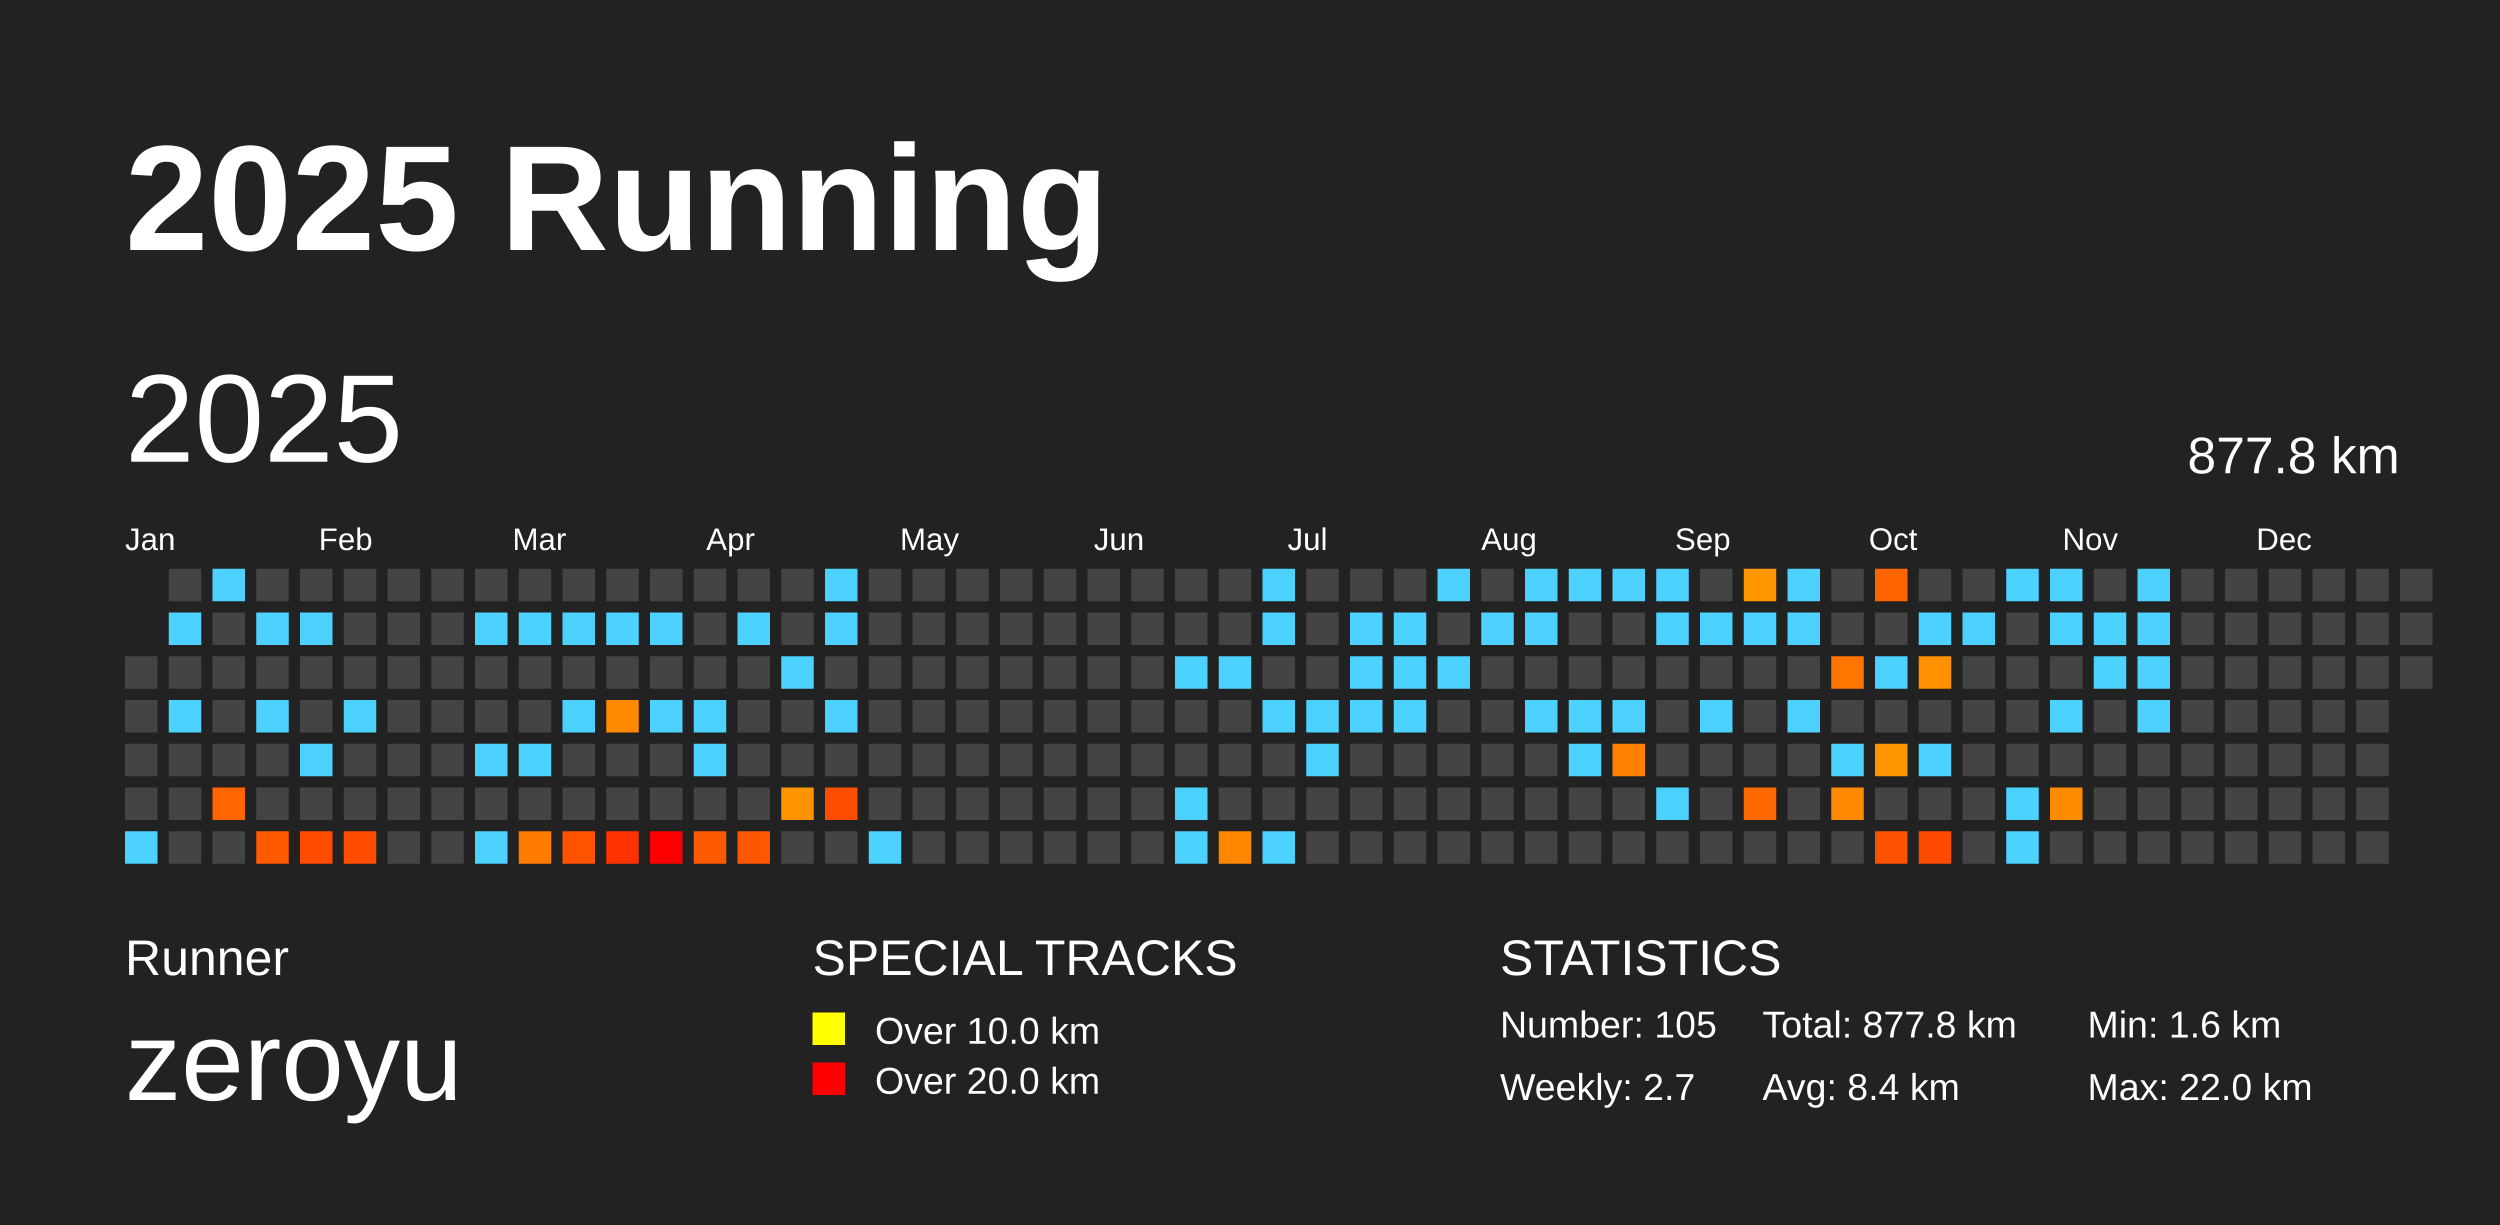
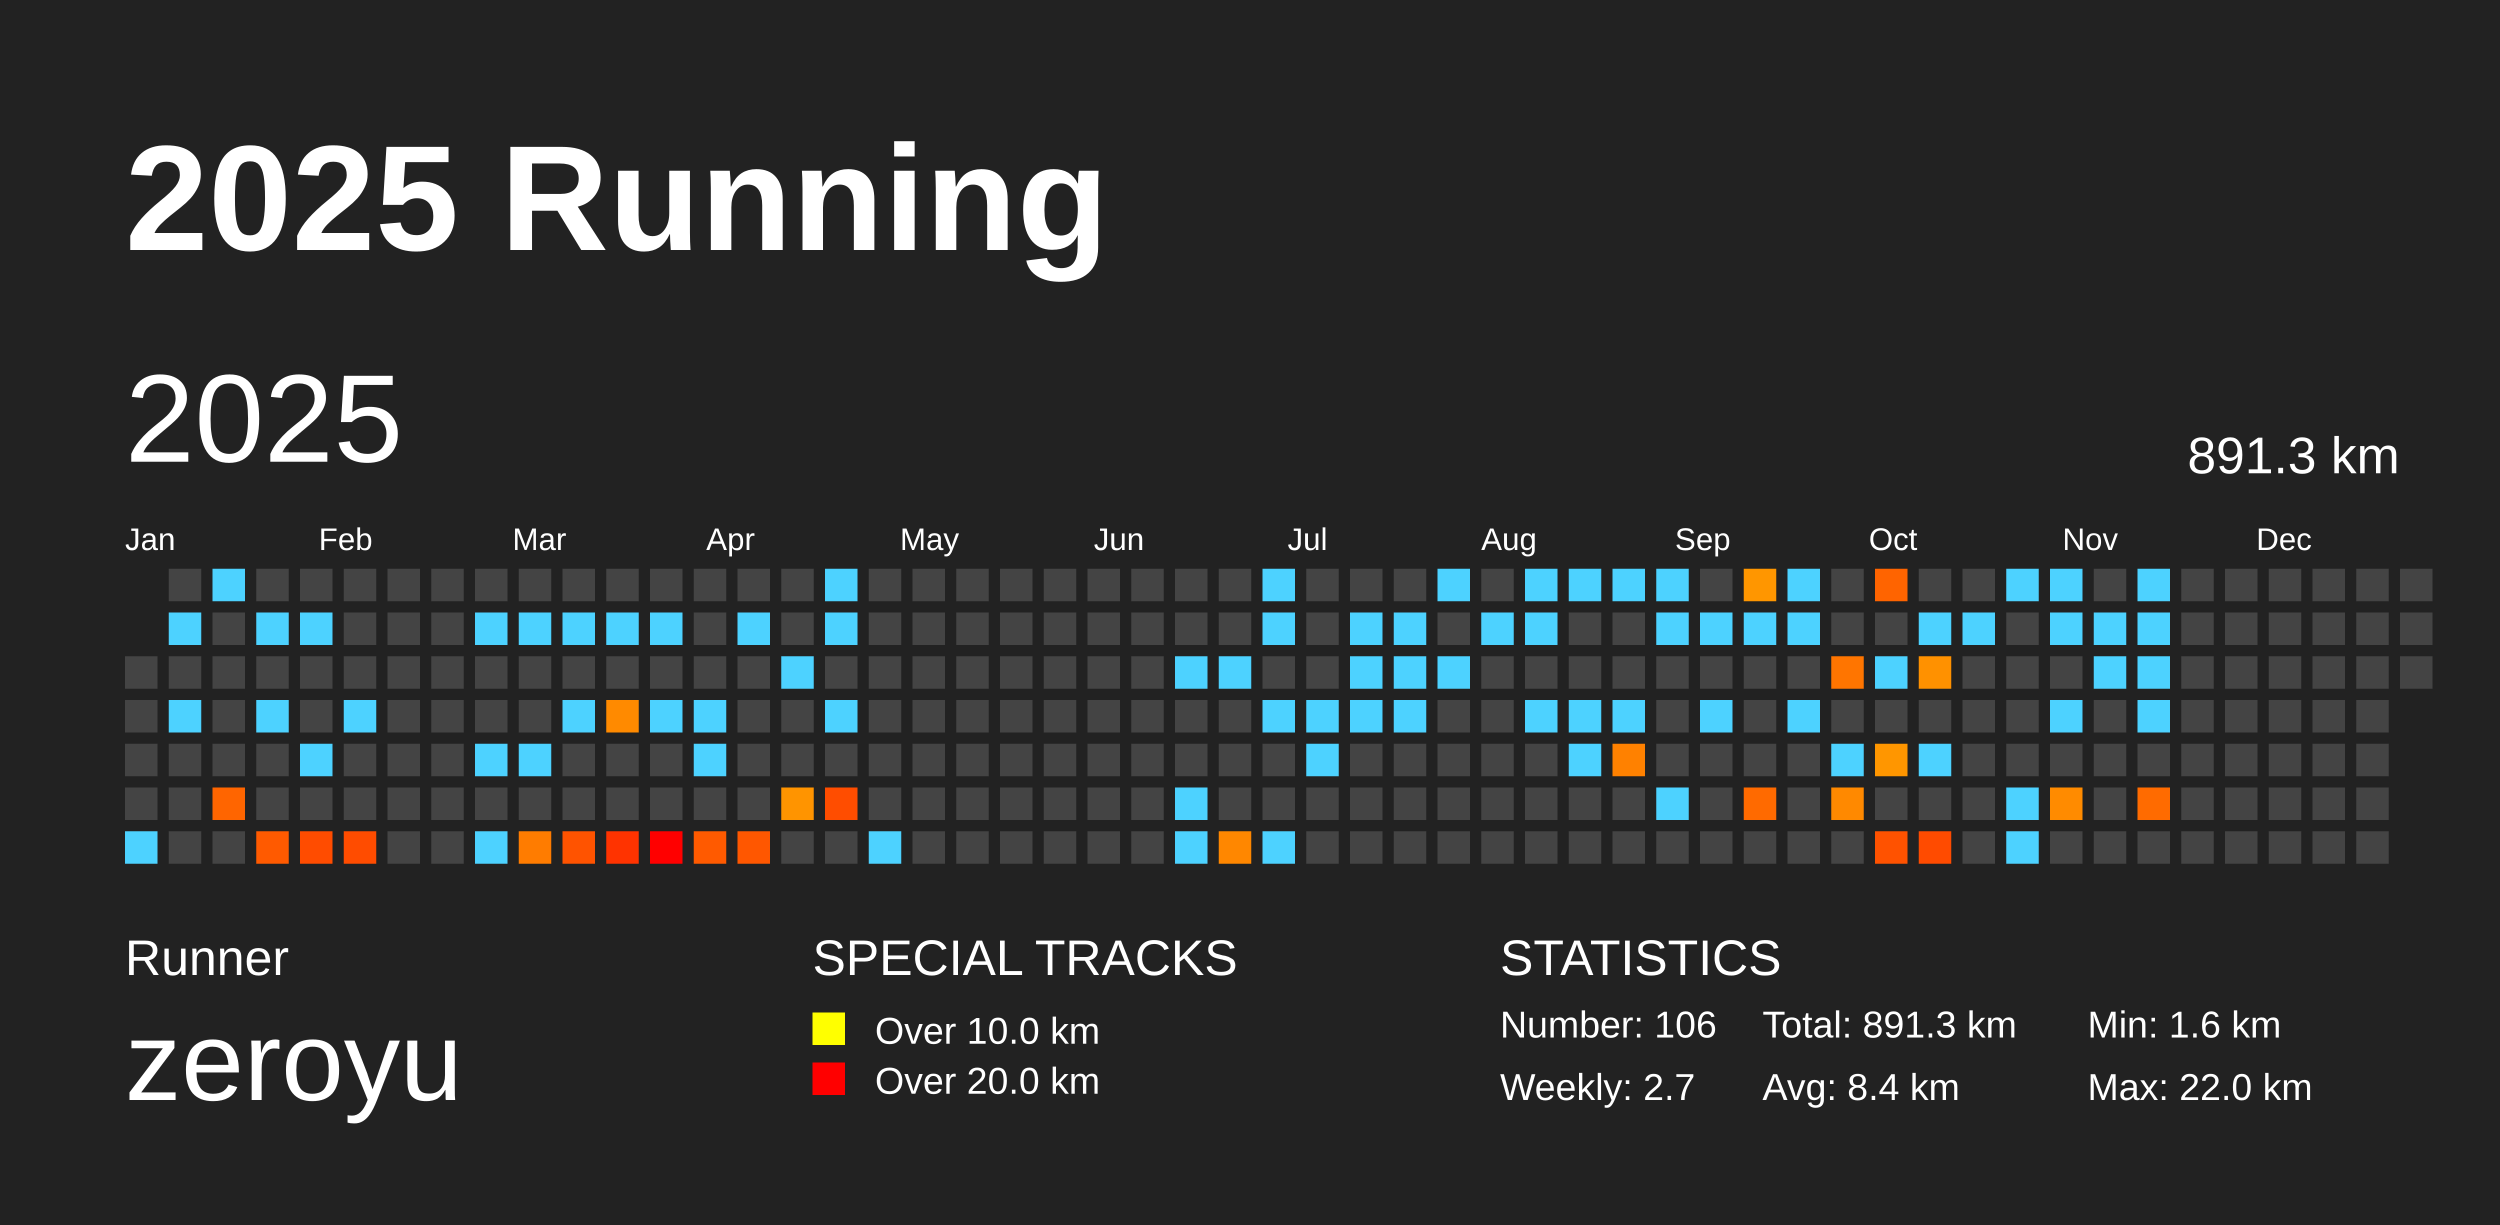
<svg xmlns="http://www.w3.org/2000/svg" baseProfile="full" height="98mm" version="1.1" viewBox="0,0,200,98" width="200mm">
  <defs />
  <rect fill="#222222" height="98" width="200" x="0" y="0" />
  <text fill="#FFFFFF" style="font-size:12px; font-family:Arial; font-weight:bold;" x="10" y="20">2025 Running</text>
  <text fill="#FFFFFF" style="font-size:4px; font-family:Arial" x="10" y="78">Runner</text>
  <text fill="#FFFFFF" style="font-size:9px; font-family:Arial" x="10" y="88">zeroyu</text>
  <text fill="#FFFFFF" style="font-size:4px; font-family:Arial" x="65" y="78">SPECIAL TRACKS</text>
  <rect fill="yellow" height="2.6" width="2.6" x="65" y="81" />
  <text fill="#FFFFFF" style="font-size:3px; font-family:Arial" x="70" y="83.5">Over 10.0 km</text>
  <rect fill="red" height="2.6" width="2.6" x="65" y="85" />
  <text fill="#FFFFFF" style="font-size:3px; font-family:Arial" x="70" y="87.5">Over 20.0 km</text>
  <text fill="#FFFFFF" style="font-size:4px; font-family:Arial" x="120" y="78">STATISTICS</text>
-   <text fill="#FFFFFF" style="font-size:3px; font-family:Arial" x="120" y="83">Number: 105</text>
+   <text fill="#FFFFFF" style="font-size:3px; font-family:Arial" x="120" y="83">Number: 106</text>
  <text fill="#FFFFFF" style="font-size:3px; font-family:Arial" x="120" y="88">Weekly: 2.7</text>
-   <text fill="#FFFFFF" style="font-size:3px; font-family:Arial" x="141" y="83">Total: 877.8 km</text>
+   <text fill="#FFFFFF" style="font-size:3px; font-family:Arial" x="141" y="83">Total: 891.3 km</text>
  <text fill="#FFFFFF" style="font-size:3px; font-family:Arial" x="141" y="88">Avg: 8.4 km</text>
  <text fill="#FFFFFF" style="font-size:3px; font-family:Arial" x="167" y="83">Min: 1.6 km</text>
  <text fill="#FFFFFF" style="font-size:3px; font-family:Arial" x="167" y="88">Max: 22.0 km</text>
  <text dominant-baseline="hanging" fill="#FFFFFF" style="font-size:10.0px; font-family:Arial;" x="10" y="30">2025</text>
-   <text dominant-baseline="hanging" fill="#FFFFFF" style="font-size:4.125px; font-family:Arial;" x="175" y="35">877.8 km</text>
+   <text dominant-baseline="hanging" fill="#FFFFFF" style="font-size:4.125px; font-family:Arial;" x="175" y="35">891.3 km</text>
  <text fill="#FFFFFF" style="font-size:2.5px; font-family:Arial" x="10.0" y="44">Jan</text>
  <text fill="#FFFFFF" style="font-size:2.5px; font-family:Arial" x="25.5" y="44">Feb</text>
  <text fill="#FFFFFF" style="font-size:2.5px; font-family:Arial" x="41.0" y="44">Mar</text>
  <text fill="#FFFFFF" style="font-size:2.5px; font-family:Arial" x="56.5" y="44">Apr</text>
  <text fill="#FFFFFF" style="font-size:2.5px; font-family:Arial" x="72.0" y="44">May</text>
  <text fill="#FFFFFF" style="font-size:2.5px; font-family:Arial" x="87.5" y="44">Jun</text>
  <text fill="#FFFFFF" style="font-size:2.5px; font-family:Arial" x="103.0" y="44">Jul</text>
  <text fill="#FFFFFF" style="font-size:2.5px; font-family:Arial" x="118.5" y="44">Aug</text>
  <text fill="#FFFFFF" style="font-size:2.5px; font-family:Arial" x="134.0" y="44">Sep</text>
  <text fill="#FFFFFF" style="font-size:2.5px; font-family:Arial" x="149.5" y="44">Oct</text>
  <text fill="#FFFFFF" style="font-size:2.5px; font-family:Arial" x="165.0" y="44">Nov</text>
  <text fill="#FFFFFF" style="font-size:2.5px; font-family:Arial" x="180.5" y="44">Dec</text>
  <rect fill="#444444" height="2.6" width="2.6" x="10.0" y="52.5" />
  <rect fill="#444444" height="2.6" width="2.6" x="10.0" y="56.0" />
  <rect fill="#444444" height="2.6" width="2.6" x="10.0" y="59.5" />
  <rect fill="#444444" height="2.6" width="2.6" x="10.0" y="63.0" />
  <rect fill="#4dd2ff" height="2.6" width="2.6" x="10.0" y="66.5" />
  <rect fill="#444444" height="2.6" width="2.6" x="13.5" y="45.5" />
  <rect fill="#4dd2ff" height="2.6" width="2.6" x="13.5" y="49.0" />
  <rect fill="#444444" height="2.6" width="2.6" x="13.5" y="52.5" />
  <rect fill="#4dd2ff" height="2.6" width="2.6" x="13.5" y="56.0" />
  <rect fill="#444444" height="2.6" width="2.6" x="13.5" y="59.5" />
  <rect fill="#444444" height="2.6" width="2.6" x="13.5" y="63.0" />
  <rect fill="#444444" height="2.6" width="2.6" x="13.5" y="66.5" />
  <rect fill="#4dd2ff" height="2.6" width="2.6" x="17.0" y="45.5" />
  <rect fill="#444444" height="2.6" width="2.6" x="17.0" y="49.0" />
  <rect fill="#444444" height="2.6" width="2.6" x="17.0" y="52.5" />
  <rect fill="#444444" height="2.6" width="2.6" x="17.0" y="56.0" />
  <rect fill="#444444" height="2.6" width="2.6" x="17.0" y="59.5" />
  <rect fill="#ff6500" height="2.6" width="2.6" x="17.0" y="63.0" />
  <rect fill="#444444" height="2.6" width="2.6" x="17.0" y="66.5" />
  <rect fill="#444444" height="2.6" width="2.6" x="20.5" y="45.5" />
  <rect fill="#4dd2ff" height="2.6" width="2.6" x="20.5" y="49.0" />
  <rect fill="#444444" height="2.6" width="2.6" x="20.5" y="52.5" />
  <rect fill="#4dd2ff" height="2.6" width="2.6" x="20.5" y="56.0" />
  <rect fill="#444444" height="2.6" width="2.6" x="20.5" y="59.5" />
  <rect fill="#444444" height="2.6" width="2.6" x="20.5" y="63.0" />
  <rect fill="#ff5a00" height="2.6" width="2.6" x="20.5" y="66.5" />
  <rect fill="#444444" height="2.6" width="2.6" x="24.0" y="45.5" />
  <rect fill="#4dd2ff" height="2.6" width="2.6" x="24.0" y="49.0" />
  <rect fill="#444444" height="2.6" width="2.6" x="24.0" y="52.5" />
  <rect fill="#444444" height="2.6" width="2.6" x="24.0" y="56.0" />
  <rect fill="#4dd2ff" height="2.6" width="2.6" x="24.0" y="59.5" />
  <rect fill="#444444" height="2.6" width="2.6" x="24.0" y="63.0" />
  <rect fill="#ff4c00" height="2.6" width="2.6" x="24.0" y="66.5" />
  <rect fill="#444444" height="2.6" width="2.6" x="27.5" y="45.5" />
  <rect fill="#444444" height="2.6" width="2.6" x="27.5" y="49.0" />
  <rect fill="#444444" height="2.6" width="2.6" x="27.5" y="52.5" />
  <rect fill="#4dd2ff" height="2.6" width="2.6" x="27.5" y="56.0" />
  <rect fill="#444444" height="2.6" width="2.6" x="27.5" y="59.5" />
  <rect fill="#444444" height="2.6" width="2.6" x="27.5" y="63.0" />
  <rect fill="#ff4c00" height="2.6" width="2.6" x="27.5" y="66.5" />
  <rect fill="#444444" height="2.6" width="2.6" x="31.0" y="45.5" />
  <rect fill="#444444" height="2.6" width="2.6" x="31.0" y="49.0" />
  <rect fill="#444444" height="2.6" width="2.6" x="31.0" y="52.5" />
  <rect fill="#444444" height="2.6" width="2.6" x="31.0" y="56.0" />
  <rect fill="#444444" height="2.6" width="2.6" x="31.0" y="59.5" />
  <rect fill="#444444" height="2.6" width="2.6" x="31.0" y="63.0" />
  <rect fill="#444444" height="2.6" width="2.6" x="31.0" y="66.5" />
  <rect fill="#444444" height="2.6" width="2.6" x="34.5" y="45.5" />
  <rect fill="#444444" height="2.6" width="2.6" x="34.5" y="49.0" />
  <rect fill="#444444" height="2.6" width="2.6" x="34.5" y="52.5" />
  <rect fill="#444444" height="2.6" width="2.6" x="34.5" y="56.0" />
  <rect fill="#444444" height="2.6" width="2.6" x="34.5" y="59.5" />
  <rect fill="#444444" height="2.6" width="2.6" x="34.5" y="63.0" />
  <rect fill="#444444" height="2.6" width="2.6" x="34.5" y="66.5" />
  <rect fill="#444444" height="2.6" width="2.6" x="38.0" y="45.5" />
  <rect fill="#4dd2ff" height="2.6" width="2.6" x="38.0" y="49.0" />
  <rect fill="#444444" height="2.6" width="2.6" x="38.0" y="52.5" />
  <rect fill="#444444" height="2.6" width="2.6" x="38.0" y="56.0" />
  <rect fill="#4dd2ff" height="2.6" width="2.6" x="38.0" y="59.5" />
  <rect fill="#444444" height="2.6" width="2.6" x="38.0" y="63.0" />
  <rect fill="#4dd2ff" height="2.6" width="2.6" x="38.0" y="66.5" />
  <rect fill="#444444" height="2.6" width="2.6" x="41.5" y="45.5" />
  <rect fill="#4dd2ff" height="2.6" width="2.6" x="41.5" y="49.0" />
  <rect fill="#444444" height="2.6" width="2.6" x="41.5" y="52.5" />
  <rect fill="#444444" height="2.6" width="2.6" x="41.5" y="56.0" />
  <rect fill="#4dd2ff" height="2.6" width="2.6" x="41.5" y="59.5" />
  <rect fill="#444444" height="2.6" width="2.6" x="41.5" y="63.0" />
  <rect fill="#ff7c00" height="2.6" width="2.6" x="41.5" y="66.5" />
  <rect fill="#444444" height="2.6" width="2.6" x="45.0" y="45.5" />
  <rect fill="#4dd2ff" height="2.6" width="2.6" x="45.0" y="49.0" />
  <rect fill="#444444" height="2.6" width="2.6" x="45.0" y="52.5" />
  <rect fill="#4dd2ff" height="2.6" width="2.6" x="45.0" y="56.0" />
  <rect fill="#444444" height="2.6" width="2.6" x="45.0" y="59.5" />
  <rect fill="#444444" height="2.6" width="2.6" x="45.0" y="63.0" />
  <rect fill="#ff5300" height="2.6" width="2.6" x="45.0" y="66.5" />
  <rect fill="#444444" height="2.6" width="2.6" x="48.5" y="45.5" />
  <rect fill="#4dd2ff" height="2.6" width="2.6" x="48.5" y="49.0" />
  <rect fill="#444444" height="2.6" width="2.6" x="48.5" y="52.5" />
  <rect fill="#ff8a00" height="2.6" width="2.6" x="48.5" y="56.0" />
  <rect fill="#444444" height="2.6" width="2.6" x="48.5" y="59.5" />
  <rect fill="#444444" height="2.6" width="2.6" x="48.5" y="63.0" />
  <rect fill="#ff3300" height="2.6" width="2.6" x="48.5" y="66.5" />
  <rect fill="#444444" height="2.6" width="2.6" x="52.0" y="45.5" />
  <rect fill="#4dd2ff" height="2.6" width="2.6" x="52.0" y="49.0" />
  <rect fill="#444444" height="2.6" width="2.6" x="52.0" y="52.5" />
  <rect fill="#4dd2ff" height="2.6" width="2.6" x="52.0" y="56.0" />
  <rect fill="#444444" height="2.6" width="2.6" x="52.0" y="59.5" />
  <rect fill="#444444" height="2.6" width="2.6" x="52.0" y="63.0" />
  <rect fill="red" height="2.6" width="2.6" x="52.0" y="66.5" />
  <rect fill="#444444" height="2.6" width="2.6" x="55.5" y="45.5" />
  <rect fill="#444444" height="2.6" width="2.6" x="55.5" y="49.0" />
  <rect fill="#444444" height="2.6" width="2.6" x="55.5" y="52.5" />
  <rect fill="#4dd2ff" height="2.6" width="2.6" x="55.5" y="56.0" />
  <rect fill="#4dd2ff" height="2.6" width="2.6" x="55.5" y="59.5" />
  <rect fill="#444444" height="2.6" width="2.6" x="55.5" y="63.0" />
  <rect fill="#ff5a00" height="2.6" width="2.6" x="55.5" y="66.5" />
  <rect fill="#444444" height="2.6" width="2.6" x="59.0" y="45.5" />
  <rect fill="#4dd2ff" height="2.6" width="2.6" x="59.0" y="49.0" />
  <rect fill="#444444" height="2.6" width="2.6" x="59.0" y="52.5" />
  <rect fill="#444444" height="2.6" width="2.6" x="59.0" y="56.0" />
  <rect fill="#444444" height="2.6" width="2.6" x="59.0" y="59.5" />
  <rect fill="#444444" height="2.6" width="2.6" x="59.0" y="63.0" />
  <rect fill="#ff5700" height="2.6" width="2.6" x="59.0" y="66.5" />
  <rect fill="#444444" height="2.6" width="2.6" x="62.5" y="45.5" />
  <rect fill="#444444" height="2.6" width="2.6" x="62.5" y="49.0" />
  <rect fill="#4dd2ff" height="2.6" width="2.6" x="62.5" y="52.5" />
  <rect fill="#444444" height="2.6" width="2.6" x="62.5" y="56.0" />
  <rect fill="#444444" height="2.6" width="2.6" x="62.5" y="59.5" />
  <rect fill="#ff9400" height="2.6" width="2.6" x="62.5" y="63.0" />
  <rect fill="#444444" height="2.6" width="2.6" x="62.5" y="66.5" />
  <rect fill="#4dd2ff" height="2.6" width="2.6" x="66.0" y="45.5" />
  <rect fill="#4dd2ff" height="2.6" width="2.6" x="66.0" y="49.0" />
  <rect fill="#444444" height="2.6" width="2.6" x="66.0" y="52.5" />
  <rect fill="#4dd2ff" height="2.6" width="2.6" x="66.0" y="56.0" />
  <rect fill="#444444" height="2.6" width="2.6" x="66.0" y="59.5" />
  <rect fill="#ff4d00" height="2.6" width="2.6" x="66.0" y="63.0" />
  <rect fill="#444444" height="2.6" width="2.6" x="66.0" y="66.5" />
  <rect fill="#444444" height="2.6" width="2.6" x="69.5" y="45.5" />
  <rect fill="#444444" height="2.6" width="2.6" x="69.5" y="49.0" />
  <rect fill="#444444" height="2.6" width="2.6" x="69.5" y="52.5" />
  <rect fill="#444444" height="2.6" width="2.6" x="69.5" y="56.0" />
  <rect fill="#444444" height="2.6" width="2.6" x="69.5" y="59.5" />
  <rect fill="#444444" height="2.6" width="2.6" x="69.5" y="63.0" />
  <rect fill="#4dd2ff" height="2.6" width="2.6" x="69.5" y="66.5" />
  <rect fill="#444444" height="2.6" width="2.6" x="73.0" y="45.5" />
  <rect fill="#444444" height="2.6" width="2.6" x="73.0" y="49.0" />
  <rect fill="#444444" height="2.6" width="2.6" x="73.0" y="52.5" />
  <rect fill="#444444" height="2.6" width="2.6" x="73.0" y="56.0" />
  <rect fill="#444444" height="2.6" width="2.6" x="73.0" y="59.5" />
  <rect fill="#444444" height="2.6" width="2.6" x="73.0" y="63.0" />
  <rect fill="#444444" height="2.6" width="2.6" x="73.0" y="66.5" />
  <rect fill="#444444" height="2.6" width="2.6" x="76.5" y="45.5" />
  <rect fill="#444444" height="2.6" width="2.6" x="76.5" y="49.0" />
  <rect fill="#444444" height="2.6" width="2.6" x="76.5" y="52.5" />
  <rect fill="#444444" height="2.6" width="2.6" x="76.5" y="56.0" />
  <rect fill="#444444" height="2.6" width="2.6" x="76.5" y="59.5" />
  <rect fill="#444444" height="2.6" width="2.6" x="76.5" y="63.0" />
  <rect fill="#444444" height="2.6" width="2.6" x="76.5" y="66.5" />
  <rect fill="#444444" height="2.6" width="2.6" x="80.0" y="45.5" />
  <rect fill="#444444" height="2.6" width="2.6" x="80.0" y="49.0" />
  <rect fill="#444444" height="2.6" width="2.6" x="80.0" y="52.5" />
  <rect fill="#444444" height="2.6" width="2.6" x="80.0" y="56.0" />
  <rect fill="#444444" height="2.6" width="2.6" x="80.0" y="59.5" />
  <rect fill="#444444" height="2.6" width="2.6" x="80.0" y="63.0" />
  <rect fill="#444444" height="2.6" width="2.6" x="80.0" y="66.5" />
  <rect fill="#444444" height="2.6" width="2.6" x="83.5" y="45.5" />
  <rect fill="#444444" height="2.6" width="2.6" x="83.5" y="49.0" />
  <rect fill="#444444" height="2.6" width="2.6" x="83.5" y="52.5" />
  <rect fill="#444444" height="2.6" width="2.6" x="83.5" y="56.0" />
  <rect fill="#444444" height="2.6" width="2.6" x="83.5" y="59.5" />
  <rect fill="#444444" height="2.6" width="2.6" x="83.5" y="63.0" />
  <rect fill="#444444" height="2.6" width="2.6" x="83.5" y="66.5" />
  <rect fill="#444444" height="2.6" width="2.6" x="87.0" y="45.5" />
  <rect fill="#444444" height="2.6" width="2.6" x="87.0" y="49.0" />
  <rect fill="#444444" height="2.6" width="2.6" x="87.0" y="52.5" />
  <rect fill="#444444" height="2.6" width="2.6" x="87.0" y="56.0" />
  <rect fill="#444444" height="2.6" width="2.6" x="87.0" y="59.5" />
  <rect fill="#444444" height="2.6" width="2.6" x="87.0" y="63.0" />
  <rect fill="#444444" height="2.6" width="2.6" x="87.0" y="66.5" />
  <rect fill="#444444" height="2.6" width="2.6" x="90.5" y="45.5" />
  <rect fill="#444444" height="2.6" width="2.6" x="90.5" y="49.0" />
  <rect fill="#444444" height="2.6" width="2.6" x="90.5" y="52.5" />
  <rect fill="#444444" height="2.6" width="2.6" x="90.5" y="56.0" />
  <rect fill="#444444" height="2.6" width="2.6" x="90.5" y="59.5" />
  <rect fill="#444444" height="2.6" width="2.6" x="90.5" y="63.0" />
  <rect fill="#444444" height="2.6" width="2.6" x="90.5" y="66.5" />
  <rect fill="#444444" height="2.6" width="2.6" x="94.0" y="45.5" />
  <rect fill="#444444" height="2.6" width="2.6" x="94.0" y="49.0" />
  <rect fill="#4dd2ff" height="2.6" width="2.6" x="94.0" y="52.5" />
  <rect fill="#444444" height="2.6" width="2.6" x="94.0" y="56.0" />
  <rect fill="#444444" height="2.6" width="2.6" x="94.0" y="59.5" />
  <rect fill="#4dd2ff" height="2.6" width="2.6" x="94.0" y="63.0" />
  <rect fill="#4dd2ff" height="2.6" width="2.6" x="94.0" y="66.5" />
  <rect fill="#444444" height="2.6" width="2.6" x="97.5" y="45.5" />
  <rect fill="#444444" height="2.6" width="2.6" x="97.5" y="49.0" />
  <rect fill="#4dd2ff" height="2.6" width="2.6" x="97.5" y="52.5" />
  <rect fill="#444444" height="2.6" width="2.6" x="97.5" y="56.0" />
  <rect fill="#444444" height="2.6" width="2.6" x="97.5" y="59.5" />
  <rect fill="#444444" height="2.6" width="2.6" x="97.5" y="63.0" />
  <rect fill="#ff8700" height="2.6" width="2.6" x="97.5" y="66.5" />
  <rect fill="#4dd2ff" height="2.6" width="2.6" x="101.0" y="45.5" />
  <rect fill="#4dd2ff" height="2.6" width="2.6" x="101.0" y="49.0" />
  <rect fill="#444444" height="2.6" width="2.6" x="101.0" y="52.5" />
  <rect fill="#4dd2ff" height="2.6" width="2.6" x="101.0" y="56.0" />
  <rect fill="#444444" height="2.6" width="2.6" x="101.0" y="59.5" />
  <rect fill="#444444" height="2.6" width="2.6" x="101.0" y="63.0" />
  <rect fill="#4dd2ff" height="2.6" width="2.6" x="101.0" y="66.5" />
  <rect fill="#444444" height="2.6" width="2.6" x="104.5" y="45.5" />
  <rect fill="#444444" height="2.6" width="2.6" x="104.5" y="49.0" />
  <rect fill="#444444" height="2.6" width="2.6" x="104.5" y="52.5" />
  <rect fill="#4dd2ff" height="2.6" width="2.6" x="104.5" y="56.0" />
  <rect fill="#4dd2ff" height="2.6" width="2.6" x="104.5" y="59.5" />
  <rect fill="#444444" height="2.6" width="2.6" x="104.5" y="63.0" />
  <rect fill="#444444" height="2.6" width="2.6" x="104.5" y="66.5" />
  <rect fill="#444444" height="2.6" width="2.6" x="108.0" y="45.5" />
  <rect fill="#4dd2ff" height="2.6" width="2.6" x="108.0" y="49.0" />
  <rect fill="#4dd2ff" height="2.6" width="2.6" x="108.0" y="52.5" />
  <rect fill="#4dd2ff" height="2.6" width="2.6" x="108.0" y="56.0" />
  <rect fill="#444444" height="2.6" width="2.6" x="108.0" y="59.5" />
  <rect fill="#444444" height="2.6" width="2.6" x="108.0" y="63.0" />
  <rect fill="#444444" height="2.6" width="2.6" x="108.0" y="66.5" />
  <rect fill="#444444" height="2.6" width="2.6" x="111.5" y="45.5" />
  <rect fill="#4dd2ff" height="2.6" width="2.6" x="111.5" y="49.0" />
  <rect fill="#4dd2ff" height="2.6" width="2.6" x="111.5" y="52.5" />
  <rect fill="#4dd2ff" height="2.6" width="2.6" x="111.5" y="56.0" />
  <rect fill="#444444" height="2.6" width="2.6" x="111.5" y="59.5" />
  <rect fill="#444444" height="2.6" width="2.6" x="111.5" y="63.0" />
  <rect fill="#444444" height="2.6" width="2.6" x="111.5" y="66.5" />
  <rect fill="#4dd2ff" height="2.6" width="2.6" x="115.0" y="45.5" />
  <rect fill="#444444" height="2.6" width="2.6" x="115.0" y="49.0" />
  <rect fill="#4dd2ff" height="2.6" width="2.6" x="115.0" y="52.5" />
  <rect fill="#444444" height="2.6" width="2.6" x="115.0" y="56.0" />
  <rect fill="#444444" height="2.6" width="2.6" x="115.0" y="59.5" />
  <rect fill="#444444" height="2.6" width="2.6" x="115.0" y="63.0" />
  <rect fill="#444444" height="2.6" width="2.6" x="115.0" y="66.5" />
  <rect fill="#444444" height="2.6" width="2.6" x="118.5" y="45.5" />
  <rect fill="#4dd2ff" height="2.6" width="2.6" x="118.5" y="49.0" />
  <rect fill="#444444" height="2.6" width="2.6" x="118.5" y="52.5" />
  <rect fill="#444444" height="2.6" width="2.6" x="118.5" y="56.0" />
  <rect fill="#444444" height="2.6" width="2.6" x="118.5" y="59.5" />
  <rect fill="#444444" height="2.6" width="2.6" x="118.5" y="63.0" />
  <rect fill="#444444" height="2.6" width="2.6" x="118.5" y="66.5" />
  <rect fill="#4dd2ff" height="2.6" width="2.6" x="122.0" y="45.5" />
  <rect fill="#4dd2ff" height="2.6" width="2.6" x="122.0" y="49.0" />
  <rect fill="#444444" height="2.6" width="2.6" x="122.0" y="52.5" />
  <rect fill="#4dd2ff" height="2.6" width="2.6" x="122.0" y="56.0" />
  <rect fill="#444444" height="2.6" width="2.6" x="122.0" y="59.5" />
  <rect fill="#444444" height="2.6" width="2.6" x="122.0" y="63.0" />
  <rect fill="#444444" height="2.6" width="2.6" x="122.0" y="66.5" />
  <rect fill="#4dd2ff" height="2.6" width="2.6" x="125.5" y="45.5" />
  <rect fill="#444444" height="2.6" width="2.6" x="125.5" y="49.0" />
  <rect fill="#444444" height="2.6" width="2.6" x="125.5" y="52.5" />
  <rect fill="#4dd2ff" height="2.6" width="2.6" x="125.5" y="56.0" />
  <rect fill="#4dd2ff" height="2.6" width="2.6" x="125.5" y="59.5" />
  <rect fill="#444444" height="2.6" width="2.6" x="125.5" y="63.0" />
  <rect fill="#444444" height="2.6" width="2.6" x="125.5" y="66.5" />
  <rect fill="#4dd2ff" height="2.6" width="2.6" x="129.0" y="45.5" />
  <rect fill="#444444" height="2.6" width="2.6" x="129.0" y="49.0" />
  <rect fill="#444444" height="2.6" width="2.6" x="129.0" y="52.5" />
  <rect fill="#4dd2ff" height="2.6" width="2.6" x="129.0" y="56.0" />
  <rect fill="#ff8100" height="2.6" width="2.6" x="129.0" y="59.5" />
  <rect fill="#444444" height="2.6" width="2.6" x="129.0" y="63.0" />
  <rect fill="#444444" height="2.6" width="2.6" x="129.0" y="66.5" />
  <rect fill="#4dd2ff" height="2.6" width="2.6" x="132.5" y="45.5" />
  <rect fill="#4dd2ff" height="2.6" width="2.6" x="132.5" y="49.0" />
  <rect fill="#444444" height="2.6" width="2.6" x="132.5" y="52.5" />
  <rect fill="#444444" height="2.6" width="2.6" x="132.5" y="56.0" />
  <rect fill="#444444" height="2.6" width="2.6" x="132.5" y="59.5" />
  <rect fill="#4dd2ff" height="2.6" width="2.6" x="132.5" y="63.0" />
  <rect fill="#444444" height="2.6" width="2.6" x="132.5" y="66.5" />
  <rect fill="#444444" height="2.6" width="2.6" x="136.0" y="45.5" />
  <rect fill="#4dd2ff" height="2.6" width="2.6" x="136.0" y="49.0" />
  <rect fill="#444444" height="2.6" width="2.6" x="136.0" y="52.5" />
  <rect fill="#4dd2ff" height="2.6" width="2.6" x="136.0" y="56.0" />
  <rect fill="#444444" height="2.6" width="2.6" x="136.0" y="59.5" />
  <rect fill="#444444" height="2.6" width="2.6" x="136.0" y="63.0" />
  <rect fill="#444444" height="2.6" width="2.6" x="136.0" y="66.5" />
  <rect fill="#ff9600" height="2.6" width="2.6" x="139.5" y="45.5" />
  <rect fill="#4dd2ff" height="2.6" width="2.6" x="139.5" y="49.0" />
  <rect fill="#444444" height="2.6" width="2.6" x="139.5" y="52.5" />
  <rect fill="#444444" height="2.6" width="2.6" x="139.5" y="56.0" />
  <rect fill="#444444" height="2.6" width="2.6" x="139.5" y="59.5" />
  <rect fill="#ff6a00" height="2.6" width="2.6" x="139.5" y="63.0" />
  <rect fill="#444444" height="2.6" width="2.6" x="139.5" y="66.5" />
  <rect fill="#4dd2ff" height="2.6" width="2.6" x="143.0" y="45.5" />
  <rect fill="#4dd2ff" height="2.6" width="2.6" x="143.0" y="49.0" />
  <rect fill="#444444" height="2.6" width="2.6" x="143.0" y="52.5" />
  <rect fill="#4dd2ff" height="2.6" width="2.6" x="143.0" y="56.0" />
  <rect fill="#444444" height="2.6" width="2.6" x="143.0" y="59.5" />
  <rect fill="#444444" height="2.6" width="2.6" x="143.0" y="63.0" />
  <rect fill="#444444" height="2.6" width="2.6" x="143.0" y="66.5" />
  <rect fill="#444444" height="2.6" width="2.6" x="146.5" y="45.5" />
  <rect fill="#444444" height="2.6" width="2.6" x="146.5" y="49.0" />
  <rect fill="#ff7500" height="2.6" width="2.6" x="146.5" y="52.5" />
  <rect fill="#444444" height="2.6" width="2.6" x="146.5" y="56.0" />
  <rect fill="#4dd2ff" height="2.6" width="2.6" x="146.5" y="59.5" />
  <rect fill="#ff8900" height="2.6" width="2.6" x="146.5" y="63.0" />
  <rect fill="#444444" height="2.6" width="2.6" x="146.5" y="66.5" />
  <rect fill="#ff6400" height="2.6" width="2.6" x="150.0" y="45.5" />
  <rect fill="#444444" height="2.6" width="2.6" x="150.0" y="49.0" />
  <rect fill="#4dd2ff" height="2.6" width="2.6" x="150.0" y="52.5" />
  <rect fill="#444444" height="2.6" width="2.6" x="150.0" y="56.0" />
  <rect fill="#ff9600" height="2.6" width="2.6" x="150.0" y="59.5" />
  <rect fill="#444444" height="2.6" width="2.6" x="150.0" y="63.0" />
  <rect fill="#ff5200" height="2.6" width="2.6" x="150.0" y="66.5" />
  <rect fill="#444444" height="2.6" width="2.6" x="153.5" y="45.5" />
  <rect fill="#4dd2ff" height="2.6" width="2.6" x="153.5" y="49.0" />
  <rect fill="#ff9100" height="2.6" width="2.6" x="153.5" y="52.5" />
  <rect fill="#444444" height="2.6" width="2.6" x="153.5" y="56.0" />
  <rect fill="#4dd2ff" height="2.6" width="2.6" x="153.5" y="59.5" />
  <rect fill="#444444" height="2.6" width="2.6" x="153.5" y="63.0" />
  <rect fill="#ff4b00" height="2.6" width="2.6" x="153.5" y="66.5" />
  <rect fill="#444444" height="2.6" width="2.6" x="157.0" y="45.5" />
  <rect fill="#4dd2ff" height="2.6" width="2.6" x="157.0" y="49.0" />
  <rect fill="#444444" height="2.6" width="2.6" x="157.0" y="52.5" />
  <rect fill="#444444" height="2.6" width="2.6" x="157.0" y="56.0" />
  <rect fill="#444444" height="2.6" width="2.6" x="157.0" y="59.5" />
  <rect fill="#444444" height="2.6" width="2.6" x="157.0" y="63.0" />
  <rect fill="#444444" height="2.6" width="2.6" x="157.0" y="66.5" />
  <rect fill="#4dd2ff" height="2.6" width="2.6" x="160.5" y="45.5" />
  <rect fill="#444444" height="2.6" width="2.6" x="160.5" y="49.0" />
  <rect fill="#444444" height="2.6" width="2.6" x="160.5" y="52.5" />
  <rect fill="#444444" height="2.6" width="2.6" x="160.5" y="56.0" />
  <rect fill="#444444" height="2.6" width="2.6" x="160.5" y="59.5" />
  <rect fill="#4dd2ff" height="2.6" width="2.6" x="160.5" y="63.0" />
  <rect fill="#4dd2ff" height="2.6" width="2.6" x="160.5" y="66.5" />
  <rect fill="#4dd2ff" height="2.6" width="2.6" x="164.0" y="45.5" />
  <rect fill="#4dd2ff" height="2.6" width="2.6" x="164.0" y="49.0" />
  <rect fill="#444444" height="2.6" width="2.6" x="164.0" y="52.5" />
  <rect fill="#4dd2ff" height="2.6" width="2.6" x="164.0" y="56.0" />
  <rect fill="#444444" height="2.6" width="2.6" x="164.0" y="59.5" />
  <rect fill="#ff8b00" height="2.6" width="2.6" x="164.0" y="63.0" />
  <rect fill="#444444" height="2.6" width="2.6" x="164.0" y="66.5" />
  <rect fill="#444444" height="2.6" width="2.6" x="167.5" y="45.5" />
  <rect fill="#4dd2ff" height="2.6" width="2.6" x="167.5" y="49.0" />
  <rect fill="#4dd2ff" height="2.6" width="2.6" x="167.5" y="52.5" />
  <rect fill="#444444" height="2.6" width="2.6" x="167.5" y="56.0" />
  <rect fill="#444444" height="2.6" width="2.6" x="167.5" y="59.5" />
  <rect fill="#444444" height="2.6" width="2.6" x="167.5" y="63.0" />
  <rect fill="#444444" height="2.6" width="2.6" x="167.5" y="66.5" />
  <rect fill="#4dd2ff" height="2.6" width="2.6" x="171.0" y="45.5" />
  <rect fill="#4dd2ff" height="2.6" width="2.6" x="171.0" y="49.0" />
  <rect fill="#4dd2ff" height="2.6" width="2.6" x="171.0" y="52.5" />
  <rect fill="#4dd2ff" height="2.6" width="2.6" x="171.0" y="56.0" />
  <rect fill="#444444" height="2.6" width="2.6" x="171.0" y="59.5" />
-   <rect fill="#444444" height="2.6" width="2.6" x="171.0" y="63.0" />
+   <rect fill="#ff6b00" height="2.6" width="2.6" x="171.0" y="63.0" />
  <rect fill="#444444" height="2.6" width="2.6" x="171.0" y="66.5" />
  <rect fill="#444444" height="2.6" width="2.6" x="174.5" y="45.5" />
  <rect fill="#444444" height="2.6" width="2.6" x="174.5" y="49.0" />
  <rect fill="#444444" height="2.6" width="2.6" x="174.5" y="52.5" />
  <rect fill="#444444" height="2.6" width="2.6" x="174.5" y="56.0" />
  <rect fill="#444444" height="2.6" width="2.6" x="174.5" y="59.5" />
  <rect fill="#444444" height="2.6" width="2.6" x="174.5" y="63.0" />
  <rect fill="#444444" height="2.6" width="2.6" x="174.5" y="66.5" />
  <rect fill="#444444" height="2.6" width="2.6" x="178.0" y="45.5" />
  <rect fill="#444444" height="2.6" width="2.6" x="178.0" y="49.0" />
  <rect fill="#444444" height="2.6" width="2.6" x="178.0" y="52.5" />
  <rect fill="#444444" height="2.6" width="2.6" x="178.0" y="56.0" />
  <rect fill="#444444" height="2.6" width="2.6" x="178.0" y="59.5" />
  <rect fill="#444444" height="2.6" width="2.6" x="178.0" y="63.0" />
  <rect fill="#444444" height="2.6" width="2.6" x="178.0" y="66.5" />
  <rect fill="#444444" height="2.6" width="2.6" x="181.5" y="45.5" />
  <rect fill="#444444" height="2.6" width="2.6" x="181.5" y="49.0" />
  <rect fill="#444444" height="2.6" width="2.6" x="181.5" y="52.5" />
  <rect fill="#444444" height="2.6" width="2.6" x="181.5" y="56.0" />
  <rect fill="#444444" height="2.6" width="2.6" x="181.5" y="59.5" />
  <rect fill="#444444" height="2.6" width="2.6" x="181.5" y="63.0" />
  <rect fill="#444444" height="2.6" width="2.6" x="181.5" y="66.5" />
  <rect fill="#444444" height="2.6" width="2.6" x="185.0" y="45.5" />
  <rect fill="#444444" height="2.6" width="2.6" x="185.0" y="49.0" />
  <rect fill="#444444" height="2.6" width="2.6" x="185.0" y="52.5" />
  <rect fill="#444444" height="2.6" width="2.6" x="185.0" y="56.0" />
  <rect fill="#444444" height="2.6" width="2.6" x="185.0" y="59.5" />
  <rect fill="#444444" height="2.6" width="2.6" x="185.0" y="63.0" />
  <rect fill="#444444" height="2.6" width="2.6" x="185.0" y="66.5" />
  <rect fill="#444444" height="2.6" width="2.6" x="188.5" y="45.5" />
  <rect fill="#444444" height="2.6" width="2.6" x="188.5" y="49.0" />
  <rect fill="#444444" height="2.6" width="2.6" x="188.5" y="52.5" />
  <rect fill="#444444" height="2.6" width="2.6" x="188.5" y="56.0" />
  <rect fill="#444444" height="2.6" width="2.6" x="188.5" y="59.5" />
  <rect fill="#444444" height="2.6" width="2.6" x="188.5" y="63.0" />
  <rect fill="#444444" height="2.6" width="2.6" x="188.5" y="66.5" />
  <rect fill="#444444" height="2.6" width="2.6" x="192.0" y="45.5" />
  <rect fill="#444444" height="2.6" width="2.6" x="192.0" y="49.0" />
  <rect fill="#444444" height="2.6" width="2.6" x="192.0" y="52.5" />
</svg>
